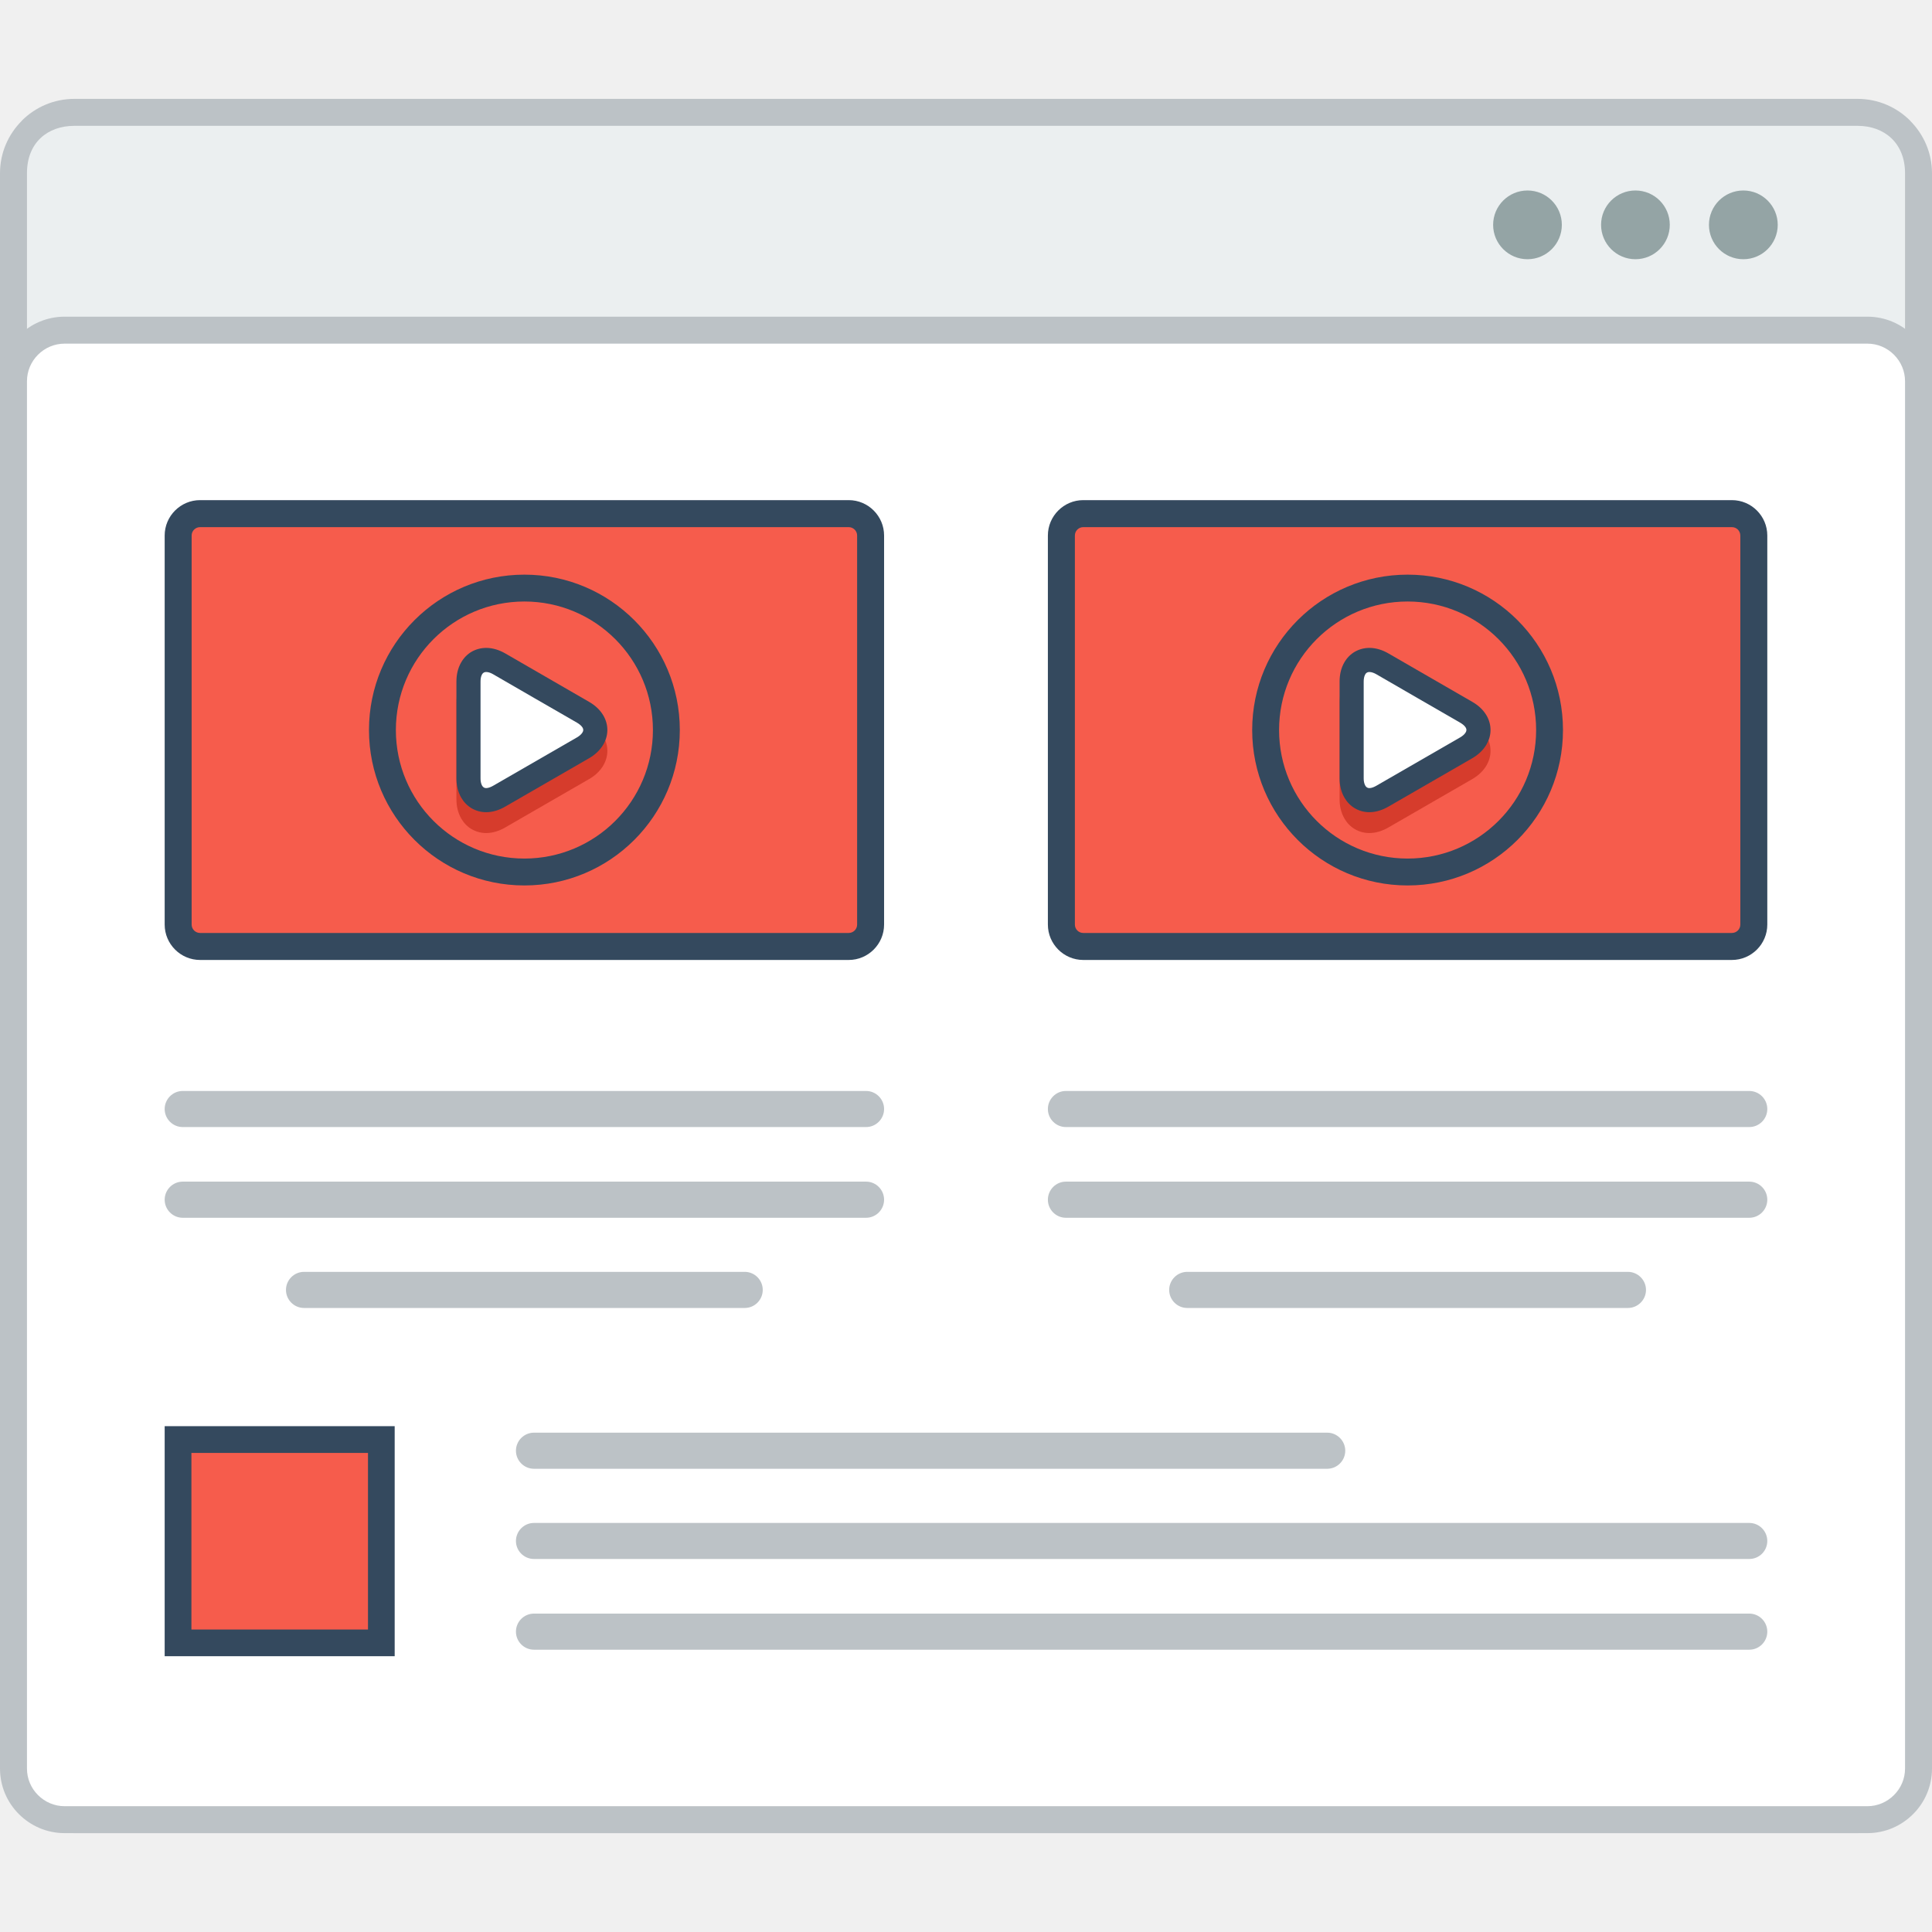
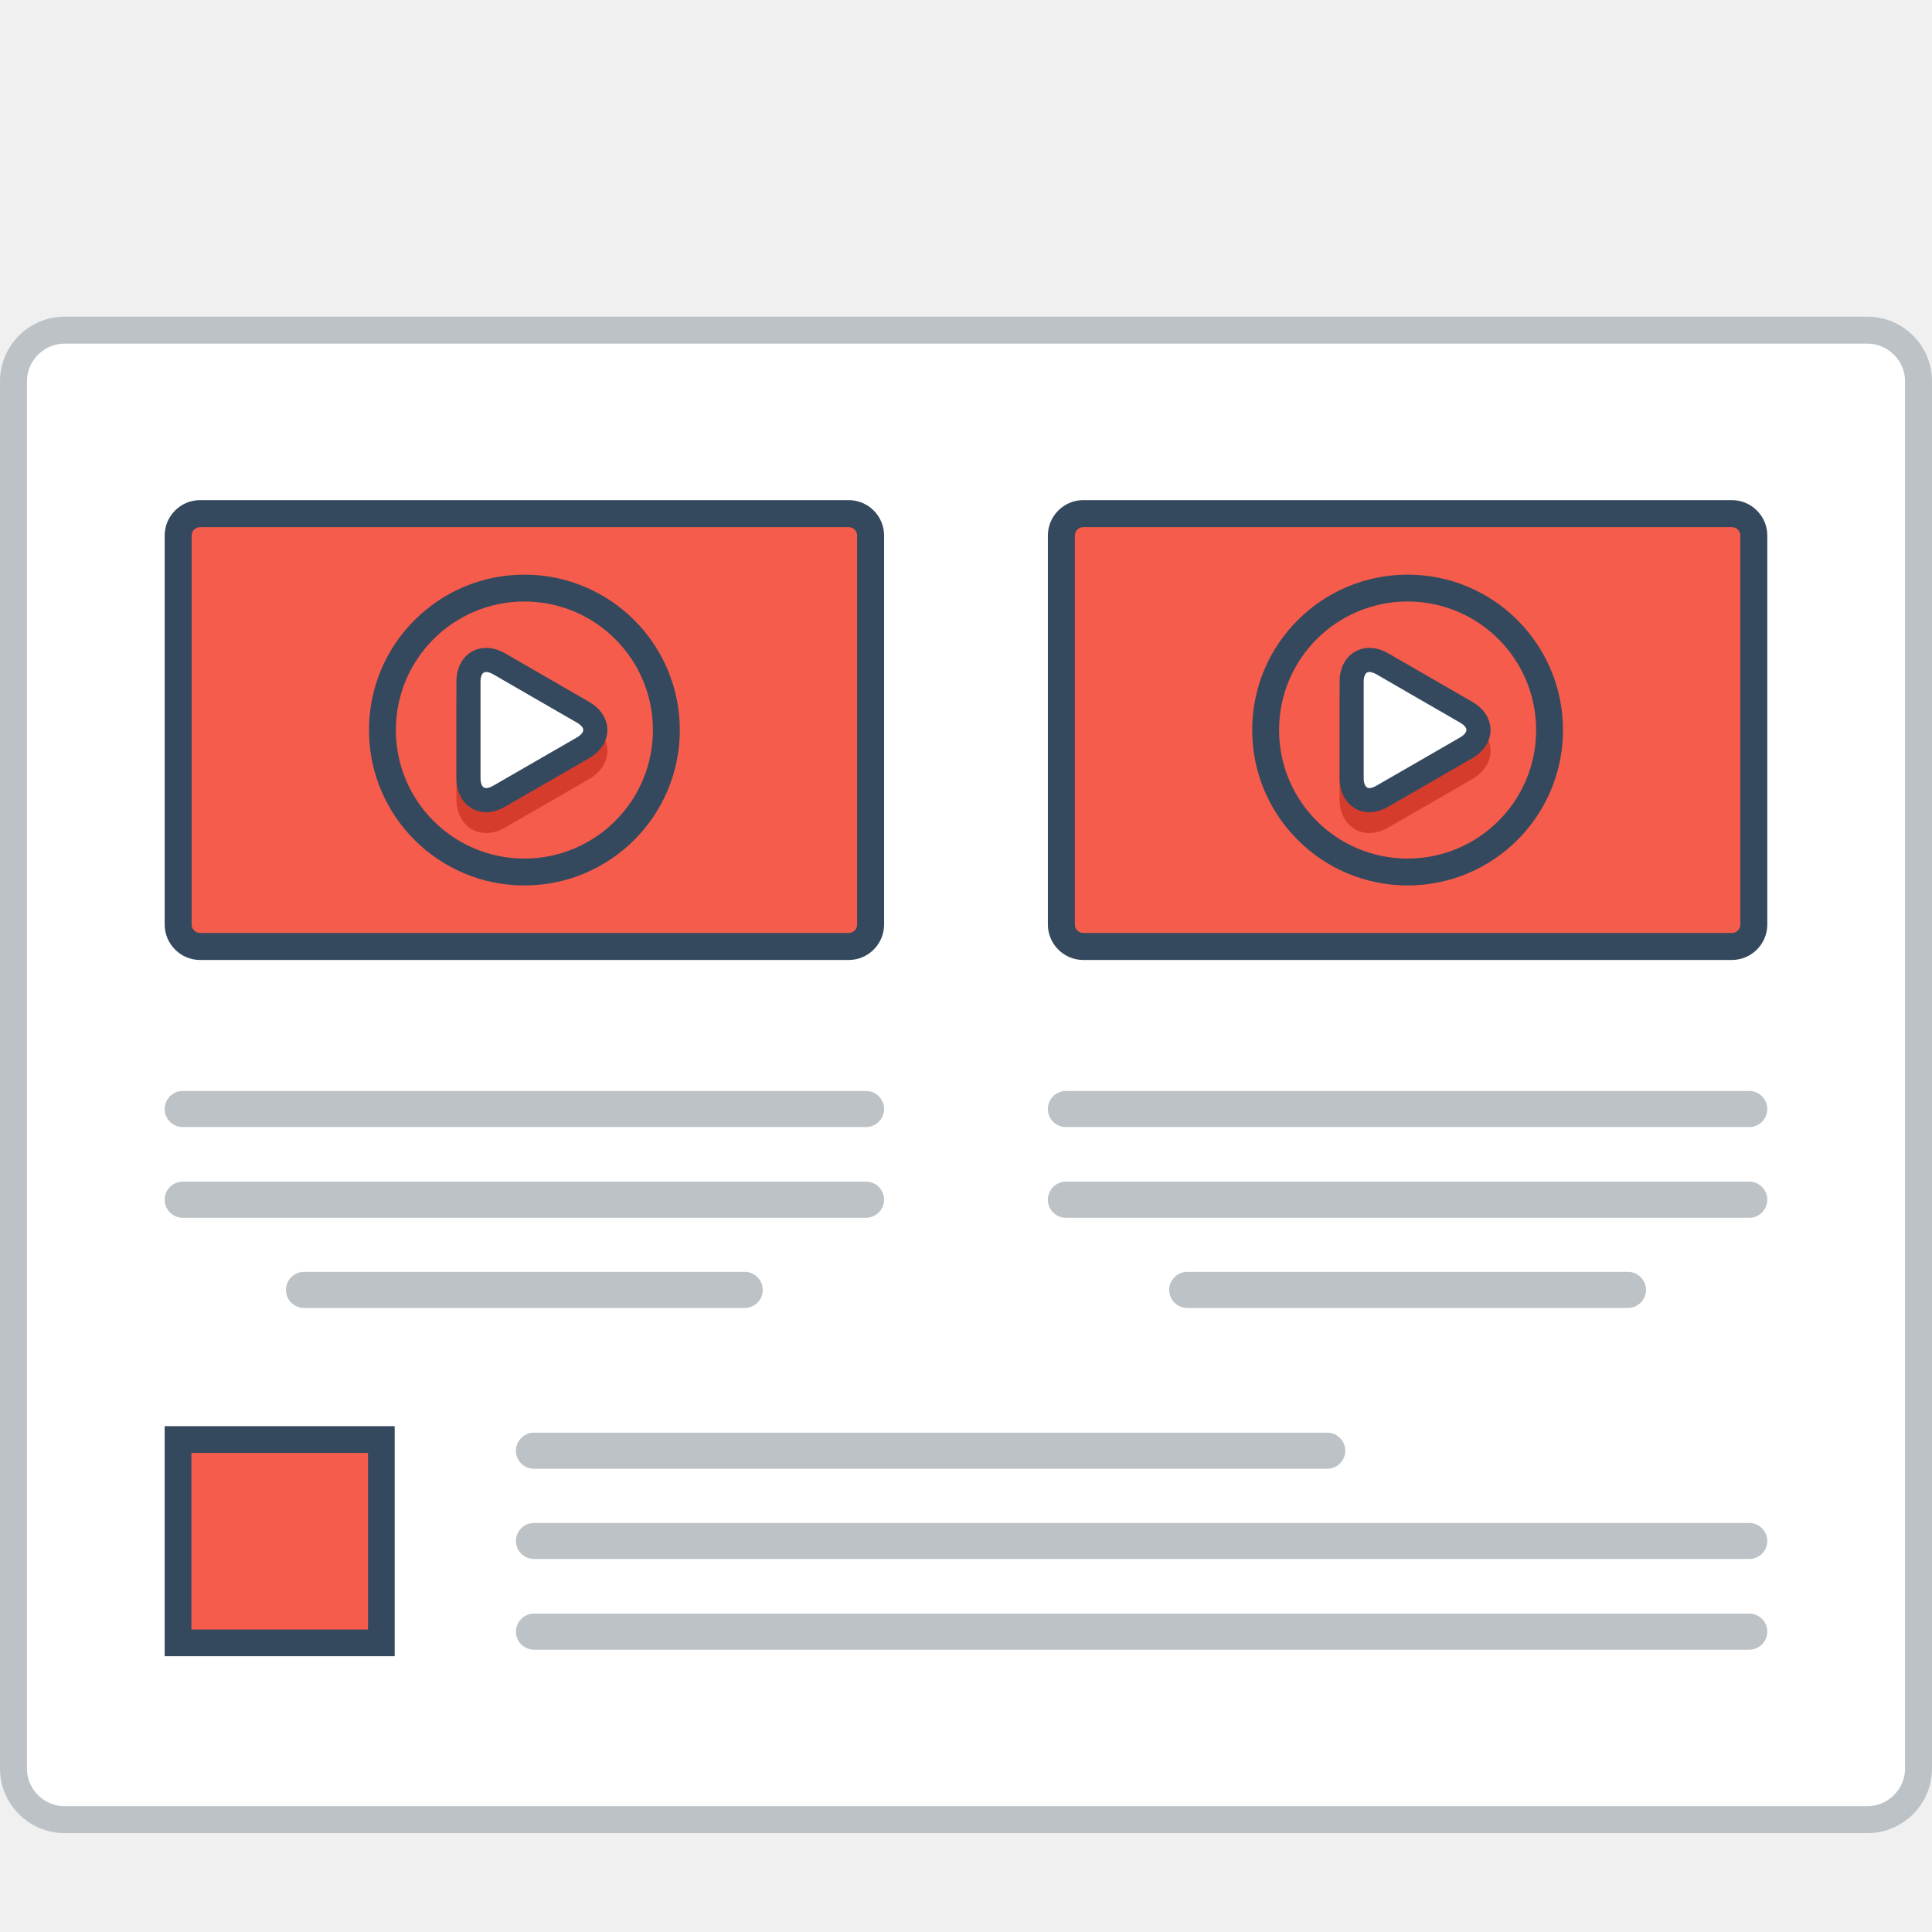
<svg xmlns="http://www.w3.org/2000/svg" version="1.0" id="Layer_1" x="0px" y="0px" width="800px" height="800px" viewBox="206.163 206.562 419.504 376.568" enable-background="new 0 0 800 800" xml:space="preserve">
  <g>
-     <path fill="#BCC2C6" d="M222.309,206.562h387.204c4.453,0,8.489,1.811,11.412,4.734v0.025c2.925,2.923,4.742,6.952,4.742,11.387   v344.275c0,4.436-1.817,8.472-4.742,11.396v0.017c-2.923,2.924-6.959,4.734-11.412,4.734H222.309   c-4.452,0-8.488-1.811-11.411-4.734v-0.017c-2.925-2.924-4.735-6.96-4.735-11.396V222.708c0-4.436,1.811-8.464,4.735-11.387v-0.025   C213.82,208.373,217.856,206.562,222.309,206.562" />
-     <path fill="#EBEFF0" d="M619.813,222.708v344.275c0,6.479-4.521,10.299-10.301,10.299H222.309c-5.763,0-10.29-3.704-10.29-10.299   V222.708c0-6.719,4.543-10.291,10.29-10.291h387.204C615.276,212.417,619.813,216.113,619.813,222.708" />
    <path fill="#BCC2C6" d="M220.184,253.855h391.465c3.86,0,7.367,1.578,9.907,4.112c2.534,2.542,4.111,6.047,4.111,9.909v301.233   c0,3.87-1.577,7.376-4.111,9.9c-2.54,2.542-6.047,4.12-9.907,4.12H220.184c-3.863,0-7.367-1.578-9.91-4.12   c-2.533-2.524-4.111-6.03-4.111-9.9V267.876c0-3.862,1.578-7.367,4.111-9.909C212.816,255.434,216.32,253.855,220.184,253.855" />
    <path fill-rule="evenodd" clip-rule="evenodd" fill="#FFFFFF" d="M220.184,259.711c-2.177,0-4.236,0.872-5.766,2.401   c-1.536,1.536-2.399,3.596-2.399,5.764v301.233c0,2.177,0.863,4.236,2.399,5.765c1.529,1.527,3.589,2.408,5.766,2.408h391.465   c2.167,0,4.227-0.881,5.756-2.408c1.536-1.528,2.409-3.588,2.409-5.765V267.876c0-2.176-0.873-4.228-2.409-5.764   c-1.529-1.529-3.589-2.401-5.756-2.401H220.184z" />
-     <path fill-rule="evenodd" clip-rule="evenodd" fill="#94A4A5" d="M561.271,226.455c4.121,0,7.459,3.338,7.459,7.458   c0,4.119-3.338,7.467-7.459,7.467c-4.118,0-7.459-3.348-7.459-7.467C553.813,229.793,557.153,226.455,561.271,226.455    M584.703,226.455c4.12,0,7.467,3.347,7.467,7.458c0,4.119-3.347,7.467-7.467,7.467c-4.128,0-7.467-3.348-7.467-7.467   C577.236,229.793,580.583,226.455,584.703,226.455z M537.833,226.455c4.12,0,7.459,3.338,7.459,7.458   c0,4.119-3.339,7.467-7.459,7.467c-4.119,0-7.459-3.348-7.459-7.467C530.374,229.802,533.714,226.455,537.833,226.455z" />
    <path fill-rule="evenodd" clip-rule="evenodd" fill="#BCC2C6" d="M245.831,449.514h148.394c2.143,0,3.903-1.762,3.903-3.921l0,0   c0-2.16-1.761-3.925-3.903-3.925H245.831c-2.15,0-3.912,1.765-3.912,3.925l0,0C241.919,447.752,243.681,449.514,245.831,449.514" />
    <path fill-rule="evenodd" clip-rule="evenodd" fill="#BCC2C6" d="M245.831,429.816h148.394c2.143,0,3.903-1.762,3.903-3.913v-0.008   c0-2.151-1.761-3.912-3.903-3.912H245.831c-2.15,0-3.912,1.761-3.912,3.912v0.008C241.919,428.055,243.681,429.816,245.831,429.816   " />
    <path fill-rule="evenodd" clip-rule="evenodd" fill="#BCC2C6" d="M272.178,469.099h95.7c2.151,0,3.903-1.761,3.903-3.921   c0-2.143-1.752-3.92-3.903-3.92h-95.7c-2.159,0-3.921,1.777-3.921,3.92C268.257,467.338,270.019,469.099,272.178,469.099" />
    <path fill-rule="evenodd" clip-rule="evenodd" fill="#BCC2C6" d="M437.598,449.514h148.394c2.16,0,3.912-1.762,3.912-3.921l0,0   c0-2.16-1.752-3.925-3.912-3.925H437.598c-2.144,0-3.903,1.765-3.903,3.925l0,0C433.694,447.752,435.454,449.514,437.598,449.514" />
    <path fill-rule="evenodd" clip-rule="evenodd" fill="#BCC2C6" d="M437.598,429.816h148.394c2.16,0,3.912-1.762,3.912-3.913v-0.008   c0-2.151-1.752-3.912-3.912-3.912H437.598c-2.144,0-3.903,1.761-3.903,3.912v0.008   C433.694,428.055,435.454,429.816,437.598,429.816" />
    <path fill-rule="evenodd" clip-rule="evenodd" fill="#BCC2C6" d="M463.944,469.099h95.699c2.152,0,3.922-1.761,3.922-3.921   c0-2.143-1.77-3.92-3.922-3.92h-95.699c-2.151,0-3.912,1.777-3.912,3.92C460.032,467.338,461.793,469.099,463.944,469.099" />
    <path fill-rule="evenodd" clip-rule="evenodd" fill="#BCC2C6" d="M322.112,515.777h263.879c2.16,0,3.912,1.761,3.912,3.921l0,0   c0,2.159-1.752,3.904-3.912,3.904H322.112c-2.159,0-3.92-1.745-3.92-3.904l0,0C318.192,517.538,319.953,515.777,322.112,515.777" />
    <path fill-rule="evenodd" clip-rule="evenodd" fill="#BCC2C6" d="M322.112,535.462h263.879c2.16,0,3.912,1.762,3.912,3.921l0,0   c0,2.16-1.752,3.92-3.912,3.92H322.112c-2.159,0-3.92-1.76-3.92-3.92l0,0C318.192,537.224,319.953,535.462,322.112,535.462" />
    <path fill-rule="evenodd" clip-rule="evenodd" fill="#BCC2C6" d="M322.112,496.176h172.231c2.159,0,3.921,1.761,3.921,3.92   c0,2.16-1.762,3.92-3.921,3.92H322.112c-2.159,0-3.92-1.76-3.92-3.92C318.192,497.937,319.953,496.176,322.112,496.176" />
    <path fill-rule="evenodd" clip-rule="evenodd" fill="#34495E" d="M249.604,293.69h140.85c4.229,0,7.675,3.456,7.675,7.683v84.479   c0,4.227-3.446,7.683-7.675,7.683h-140.85c-4.229,0-7.685-3.456-7.685-7.683v-84.479   C241.919,297.146,245.374,293.69,249.604,293.69" />
    <path fill="#F65C4C" d="M249.604,299.555h140.85c0.997,0,1.82,0.814,1.82,1.819v84.479c0,1.005-0.823,1.819-1.82,1.819h-140.85   c-1.007,0-1.829-0.814-1.829-1.819v-84.479C247.774,300.369,248.597,299.555,249.604,299.555" />
    <path fill-rule="evenodd" clip-rule="evenodd" fill="#D63C2C" d="M334.091,354.249l-18.241,10.523   c-1.245,0.723-2.657,1.205-4.119,1.205c-1.114,0-2.192-0.282-3.173-0.855c-0.947-0.557-1.703-1.354-2.252-2.309   c-0.723-1.254-1.037-2.708-1.037-4.153v-21.047c0-1.445,0.299-2.899,1.03-4.162c0.565-0.971,1.337-1.777,2.317-2.333   c0.954-0.54,2.017-0.814,3.122-0.814c1.454,0,2.866,0.473,4.128,1.196l18.215,10.523c1.255,0.731,2.367,1.711,3.099,2.982   c0.565,0.972,0.863,2.043,0.863,3.165c-0.017,1.097-0.314,2.151-0.863,3.099C336.448,352.529,335.353,353.526,334.091,354.249" />
    <path fill-rule="evenodd" clip-rule="evenodd" fill="#34495E" d="M334.091,349.722l-18.241,10.524   c-1.245,0.722-2.657,1.204-4.119,1.204c-1.114,0-2.192-0.282-3.173-0.856c-0.947-0.564-1.703-1.354-2.252-2.309   c-0.723-1.254-1.037-2.708-1.037-4.153v-21.047c0-1.454,0.299-2.899,1.03-4.162c0.565-0.979,1.337-1.785,2.317-2.342   c0.954-0.532,2.017-0.806,3.122-0.806c1.454,0,2.866,0.473,4.128,1.196l18.215,10.523c1.255,0.723,2.367,1.711,3.099,2.974   c0.565,0.972,0.863,2.052,0.863,3.165c-0.017,1.105-0.314,2.151-0.863,3.099C336.448,347.995,335.353,348.991,334.091,349.722" />
    <path fill-rule="evenodd" clip-rule="evenodd" fill="#FFFFFF" d="M331.482,345.187c0.432-0.257,0.905-0.623,1.162-1.063   c0.1-0.167,0.165-0.341,0.165-0.532c0-0.182-0.065-0.349-0.148-0.507c-0.267-0.44-0.764-0.806-1.195-1.063l-9.12-5.257   l-9.104-5.266c-0.422-0.25-0.997-0.49-1.503-0.49c-0.2,0-0.373,0.033-0.548,0.132c-0.158,0.092-0.273,0.241-0.365,0.391   c-0.258,0.449-0.323,1.047-0.323,1.553v21.047c0,0.507,0.082,1.088,0.331,1.537c0.101,0.166,0.217,0.315,0.382,0.415   c0.167,0.1,0.333,0.133,0.516,0.133c0.507,0,1.089-0.267,1.511-0.507L331.482,345.187z" />
    <path fill-rule="evenodd" clip-rule="evenodd" fill="#34495E" d="M320.028,315.701c-15.416,0-27.908,12.492-27.908,27.908   c0,15.415,12.492,27.907,27.908,27.907c15.406,0,27.908-12.492,27.908-27.907C347.937,328.193,335.435,315.701,320.028,315.701    M320.028,309.87c18.629,0,33.746,15.101,33.746,33.739c0,18.638-15.117,33.747-33.746,33.747   c-18.639,0-33.747-15.109-33.747-33.747C286.281,324.971,301.39,309.87,320.028,309.87z" />
    <path fill-rule="evenodd" clip-rule="evenodd" fill="#34495E" d="M441.369,293.69H582.22c4.235,0,7.684,3.456,7.684,7.683v84.479   c0,4.227-3.448,7.683-7.684,7.683H441.369c-4.22,0-7.675-3.456-7.675-7.683v-84.479C433.694,297.146,437.149,293.69,441.369,293.69   " />
    <path fill="#F65C4C" d="M441.369,299.555H582.22c1.013,0,1.826,0.814,1.826,1.819v84.479c0,1.005-0.813,1.819-1.826,1.819H441.369   c-0.997,0-1.811-0.814-1.811-1.819v-84.479C439.559,300.369,440.372,299.555,441.369,299.555" />
    <path fill-rule="evenodd" clip-rule="evenodd" fill="#D63C2C" d="M525.864,354.249l-18.239,10.523   c-1.255,0.723-2.667,1.205-4.121,1.205c-1.121,0-2.2-0.282-3.164-0.855c-0.954-0.557-1.71-1.354-2.259-2.309   c-0.731-1.254-1.046-2.708-1.046-4.153v-21.047c0-1.445,0.298-2.899,1.029-4.162c0.565-0.971,1.346-1.777,2.326-2.333   c0.956-0.54,2.019-0.814,3.123-0.814c1.453,0,2.873,0.473,4.118,1.196l18.225,10.523c1.262,0.731,2.367,1.711,3.098,2.982   c0.557,0.972,0.864,2.043,0.854,3.165c-0.007,1.097-0.313,2.151-0.863,3.099C528.215,352.529,527.118,353.526,525.864,354.249" />
    <path fill-rule="evenodd" clip-rule="evenodd" fill="#34495E" d="M525.864,349.722l-18.239,10.524   c-1.255,0.722-2.667,1.204-4.121,1.204c-1.121,0-2.2-0.282-3.164-0.856c-0.954-0.564-1.71-1.354-2.259-2.309   c-0.731-1.254-1.046-2.708-1.046-4.153v-21.047c0-1.454,0.298-2.899,1.029-4.162c0.565-0.979,1.346-1.785,2.326-2.342   c0.956-0.532,2.019-0.806,3.123-0.806c1.453,0,2.873,0.473,4.118,1.196l18.225,10.523c1.262,0.723,2.367,1.711,3.098,2.974   c0.557,0.972,0.864,2.052,0.854,3.165c-0.007,1.105-0.313,2.151-0.863,3.099C528.215,347.995,527.118,348.991,525.864,349.722" />
    <path fill-rule="evenodd" clip-rule="evenodd" fill="#FFFFFF" d="M523.249,345.187c0.431-0.257,0.912-0.623,1.162-1.063   c0.1-0.167,0.165-0.341,0.165-0.532c0-0.182-0.058-0.349-0.149-0.507c-0.257-0.44-0.756-0.806-1.194-1.063l-9.112-5.257   l-9.104-5.266c-0.432-0.25-1.006-0.49-1.503-0.49c-0.199,0-0.383,0.033-0.549,0.132c-0.167,0.092-0.282,0.241-0.366,0.391   c-0.257,0.449-0.331,1.047-0.331,1.553v21.047c0,0.507,0.083,1.088,0.341,1.537c0.091,0.166,0.216,0.315,0.382,0.415   c0.157,0.1,0.324,0.133,0.523,0.133c0.497,0,1.079-0.267,1.494-0.507L523.249,345.187z" />
    <path fill-rule="evenodd" clip-rule="evenodd" fill="#34495E" d="M511.803,315.701c-15.416,0-27.908,12.492-27.908,27.908   c0,15.415,12.492,27.907,27.908,27.907c15.415,0,27.907-12.492,27.907-27.907C539.71,328.193,527.218,315.701,511.803,315.701    M511.803,309.87c18.639,0,33.737,15.101,33.737,33.739c0,18.638-15.099,33.747-33.737,33.747s-33.747-15.109-33.747-33.747   C478.056,324.971,493.164,309.87,511.803,309.87z" />
    <rect x="241.919" y="494.764" fill-rule="evenodd" clip-rule="evenodd" fill="#34495E" width="49.943" height="49.951" />
    <rect x="247.725" y="500.577" fill="#F65C4C" width="38.341" height="38.341" />
  </g>
</svg>
